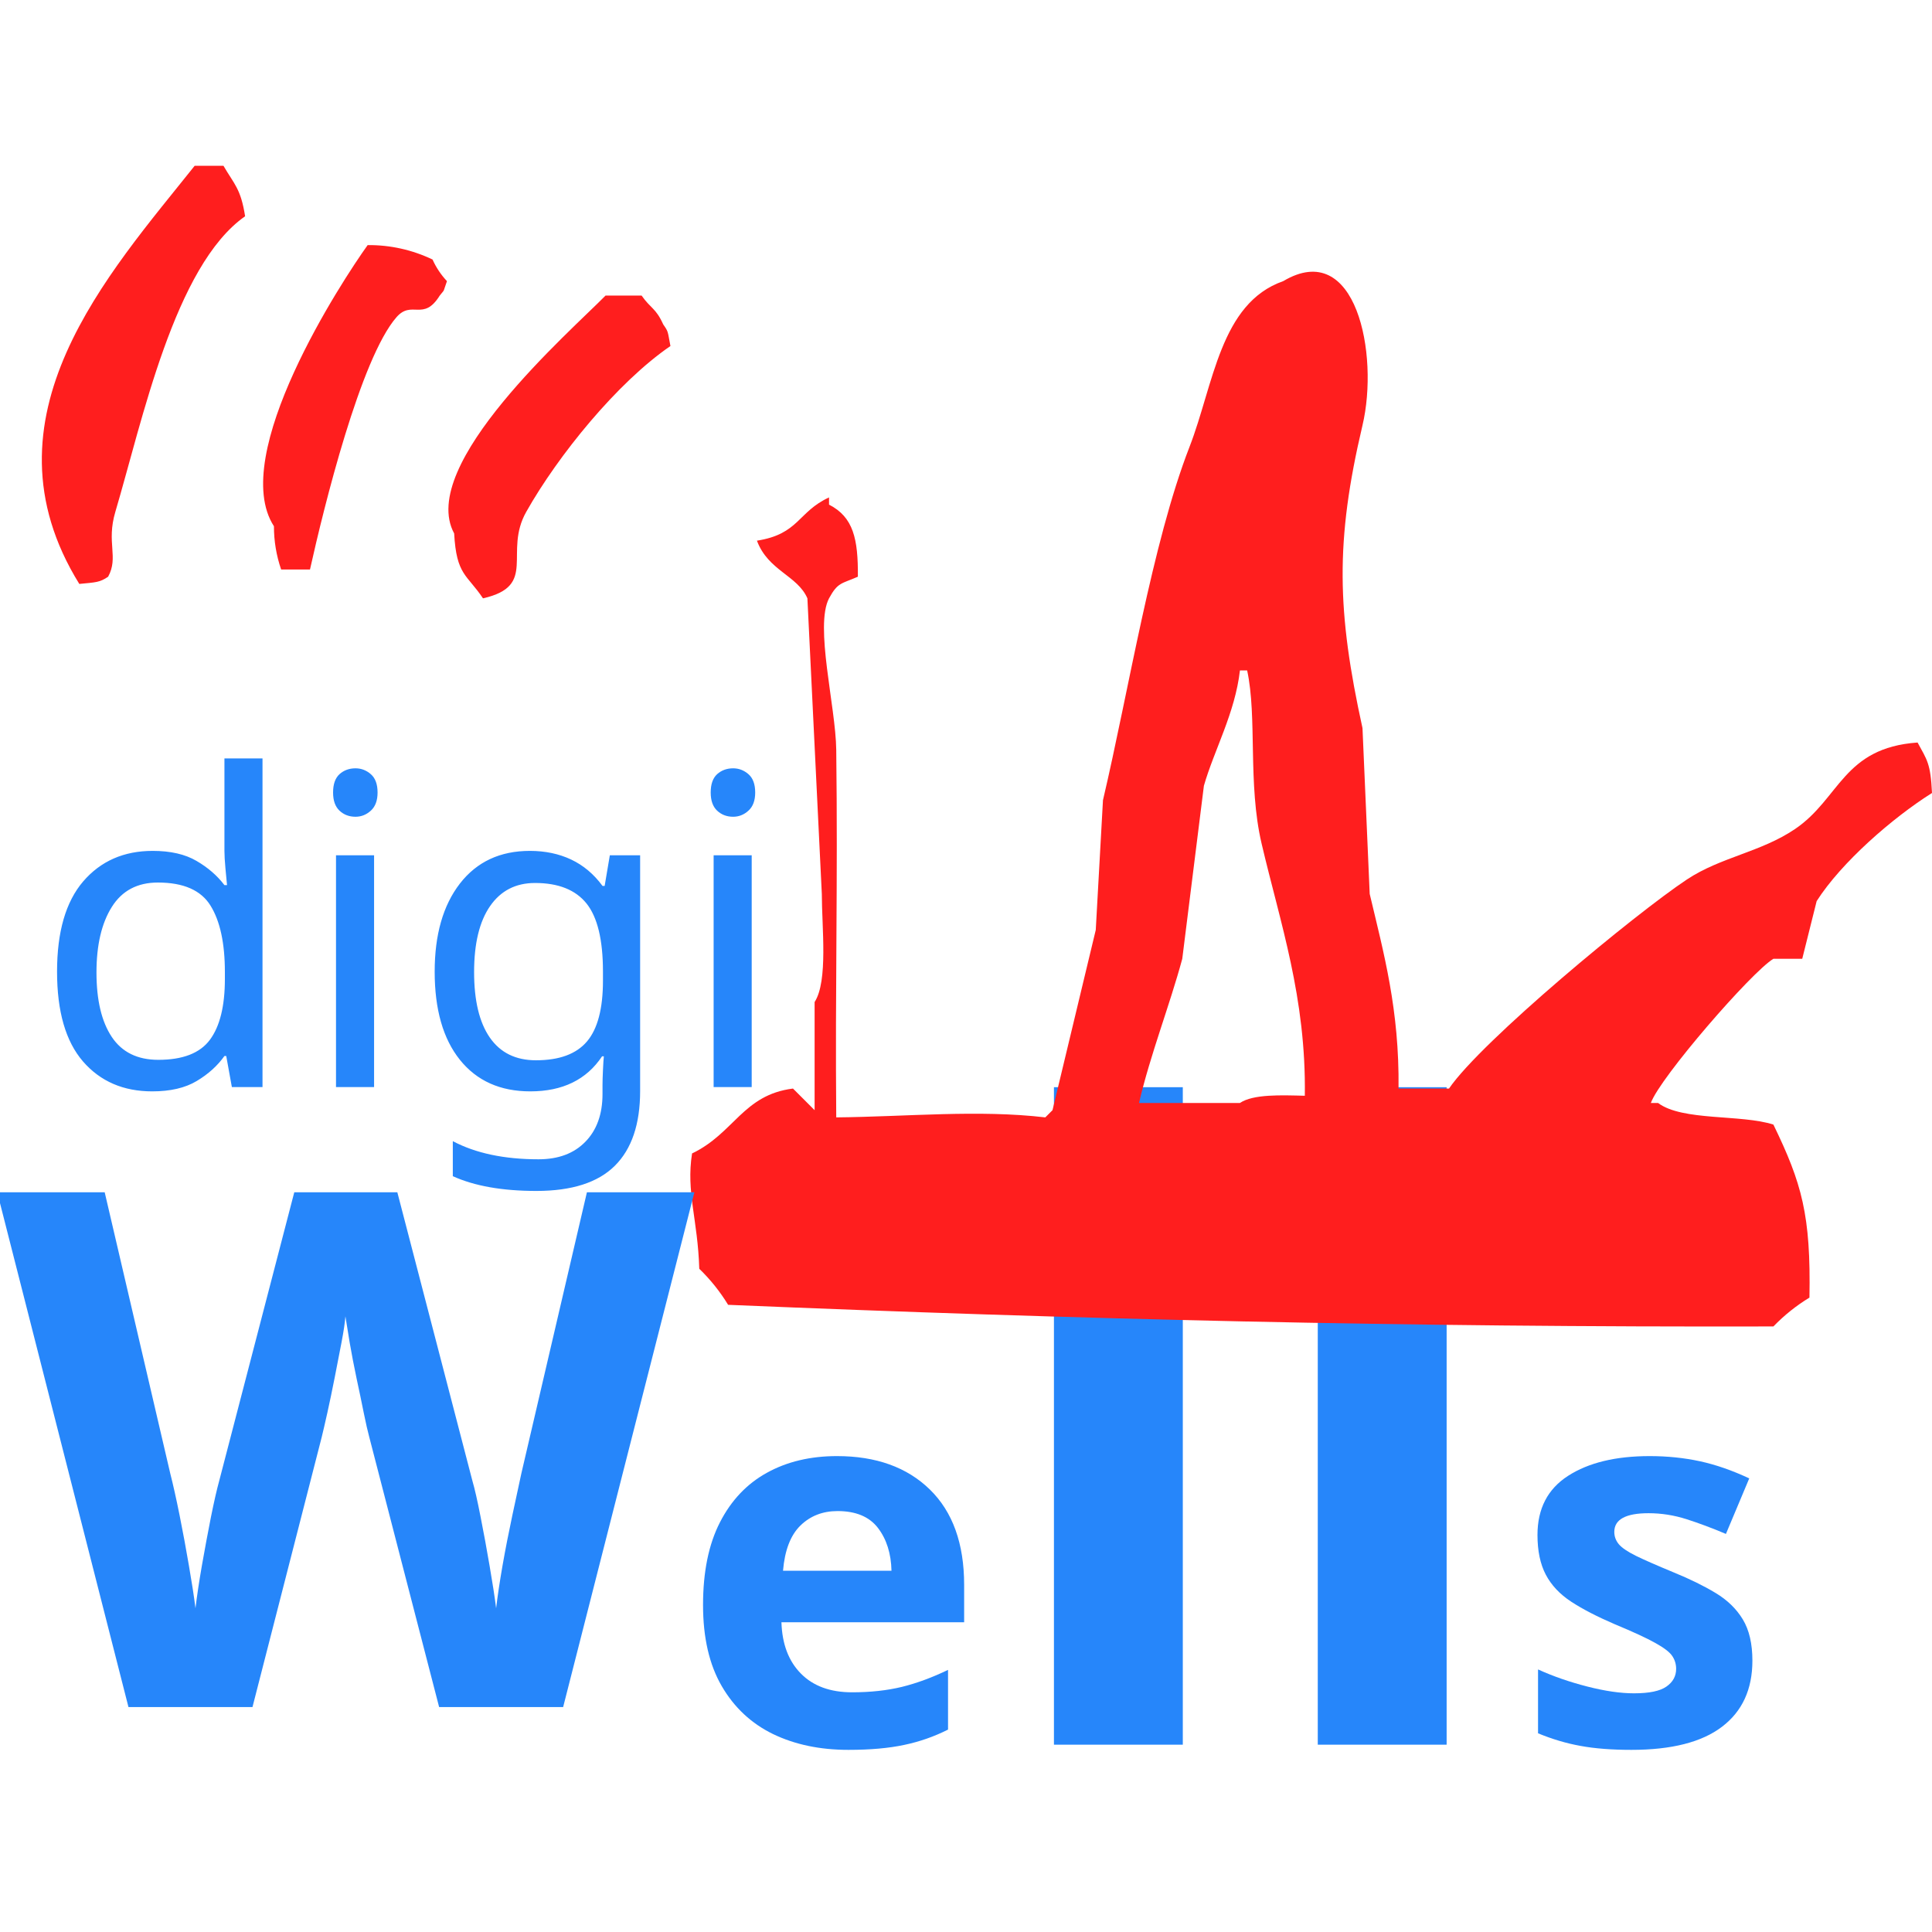
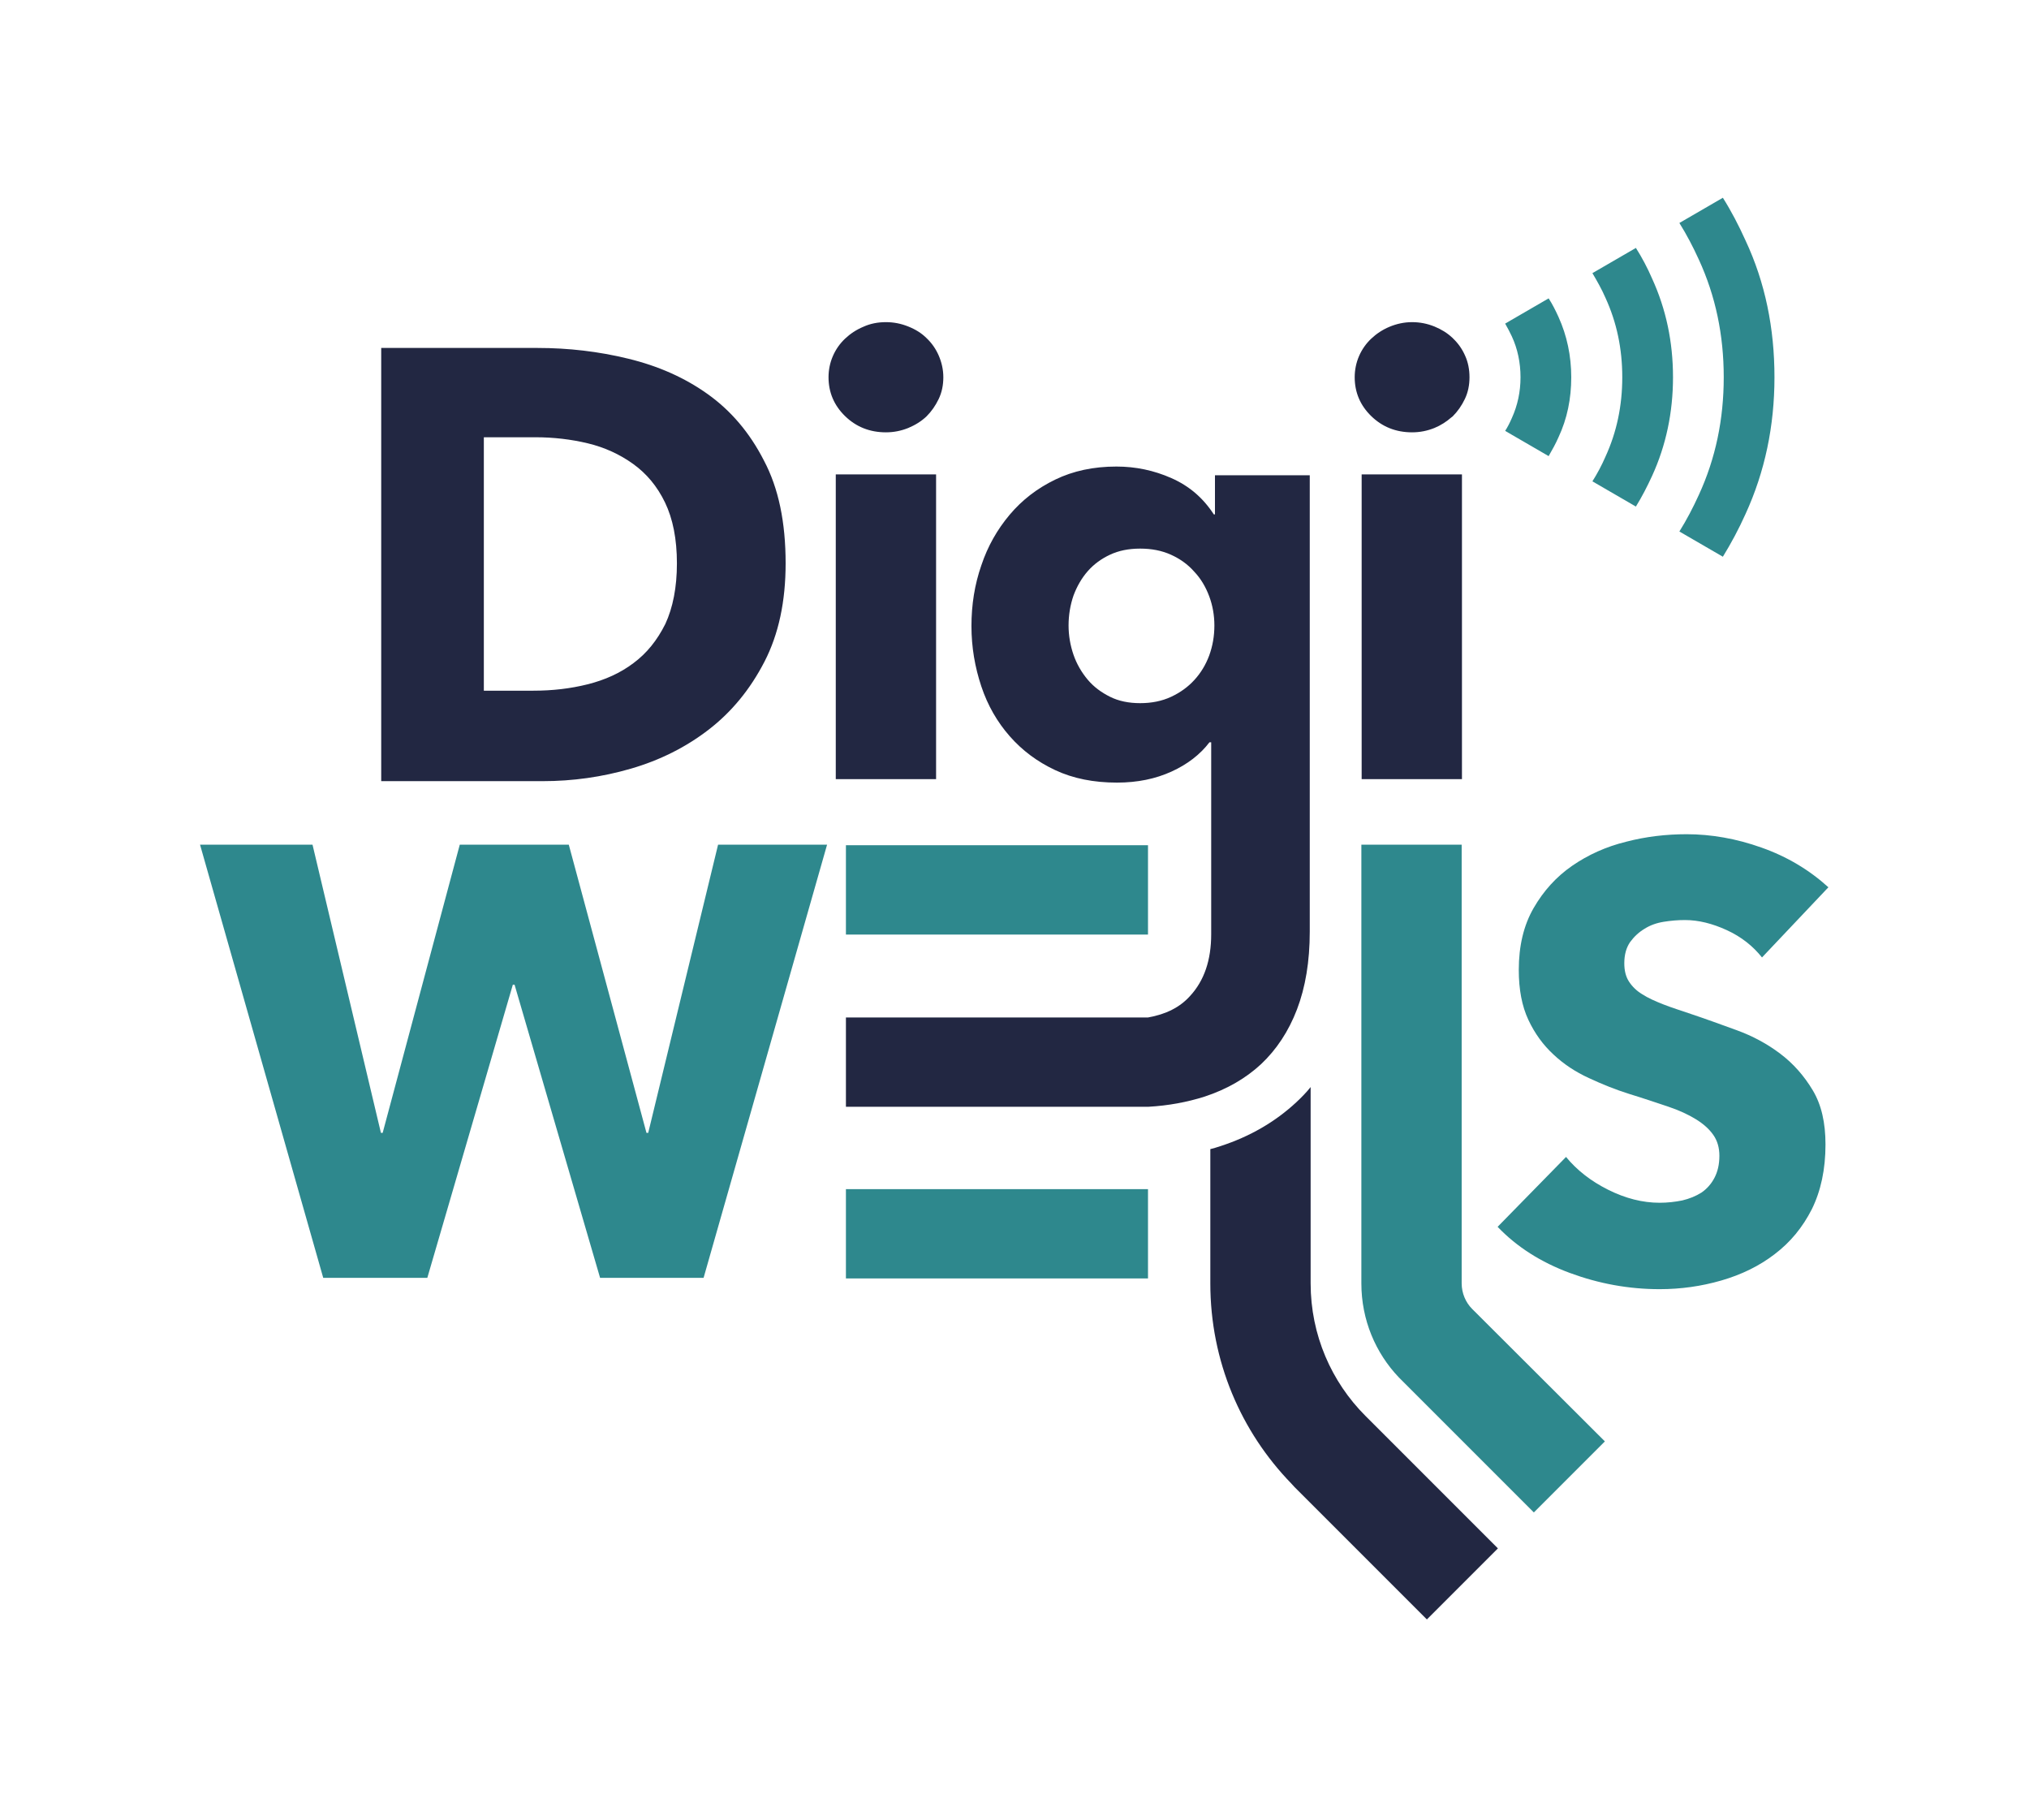
- <svg xmlns="http://www.w3.org/2000/svg" width="193.978" height="193.978" viewBox="0 0 268 268">
-   <defs>
-     <style>
-       .cls-1 {
-         font-size: 72px;
-       }
- 
-       .cls-1, .cls-4, .cls-5 {
-         fill: #2686fa;
-         font-family: "Chalkboard SE";
-       }
- 
-       .cls-1, .cls-4 {
-         font-weight: 700;
-       }
- 
-       .cls-2 {
-         font-size: 120px;
-       }
- 
-       .cls-3 {
-         fill: #ff1e1e;
-         fill-rule: evenodd;
-       }
- 
-       .cls-4 {
-         font-size: 100px;
-       }
- 
-       .cls-5 {
-         font-size: 60px;
-         font-weight: 300;
-       }
-     </style>
-   </defs>
-   <text id="ells_" data-name="ells " class="cls-1" x="94.289" y="242.016">e<tspan class="cls-2">ll</tspan>s<tspan> </tspan>
-   </text>
-   <path id="Color_Fill_1" data-name="Color Fill 1" class="cls-3" d="M-175,9h7c3.289,5.389,3.044,10.921,6,17l7,7q-0.5,3-1,6c-2.9.836-2.574,1.391-6,2-2.924-3.214-7.871-9.355-12-11,0.1,7.2-1.618,9.99-3,15-2.589.649-3.149,2.336-5,3l-6-1v3c0.511,0.927-.279,9.406-1,13-3.2.257-3.191,0.994-5,0-3.238-1.333-14.763-21.723-15-27,2.418-1.3,2.833-1.8,7-2,2.009,1.96,4.406,4.775,7,6q-0.5-6-1-12c5.614-4.216,6.784-8.9,17-9,1.021,0.8.274,0.355,2,1C-177.07,14.534-176.076,12.5-175,9ZM27,23h4c1.479,2.556,2.4,3.146,3,7-9.793,6.864-14.277,28.459-18,41-1.279,4.308.491,6.254-1,9-1.18.8-1.681,0.773-4,1C-3.3,57.911,15.191,37.846,27,23Zm-212,8a15.705,15.705,0,0,0-1,5l1,1,1-1c0.877-1.295.894-2.467,1-5h-2ZM51,34a20.382,20.382,0,0,1,9,2,10.949,10.949,0,0,0,2,3c-0.631,1.754-.193.971-1,2-2.277,3.666-3.869.561-6,3-4.974,5.693-10.062,26.277-12,35H39a18.311,18.311,0,0,1-1-6C31.609,63.131,47.473,38.908,51,34ZM194,151h7c4.494-6.586,25.889-24.287,33-29,4.713-3.124,10.247-3.782,15-7,6.237-4.223,6.653-11.269,17-12,1.3,2.418,1.8,2.833,2,7-5.473,3.443-12.58,9.632-16,15q-1,4-2,8h-4c-3.06,1.847-15.744,16.49-17,20h1c3.375,2.538,11.534,1.55,16,3,3.946,8.137,5.206,12.551,5,24a24.935,24.935,0,0,0-5,4c-51.487.119-96.757-.986-145-3a24.956,24.956,0,0,0-4-5c-0.2-6.8-1.846-10.649-1-16,5.839-2.785,7.062-8.129,14-9l3,3V139c1.889-2.927,1-10.388,1-15q-1-20.5-2-41c-1.384-3.187-5.451-3.826-7-8,5.85-.914,5.656-4,10-6v1c3.388,1.731,4.045,4.78,4,10-2.273,1-2.774.745-4,3-2.013,3.857.925,14.979,1,21,0.234,18.693-.159,32.5,0,51,9.863-.1,19.685-1.092,29,0l1-1q3-12.5,6-25,0.5-9,1-18c3.59-15.259,6.8-35.61,12-49,3.364-8.662,4.244-19.931,13-23,10.126-6.02,13.327,10.145,11,20-3.809,16.133-3.533,25.861,0,42q0.5,11.5,1,23C191.948,132.216,194.127,140.071,194,151ZM84,41h5c1.285,1.834,1.968,1.712,3,4,0.752,1.073.6,0.946,1,3-7.363,5.044-15.591,15.177-20,23-3.2,5.673,1.656,10.257-6,12-2.23-3.335-3.688-3.195-4-9C57.842,64.476,79.16,45.938,84,41Zm97,111c0.195-13.647-3.412-23.943-6-35-1.935-8.267-.589-17.482-2-24h-1c-0.679,5.917-3.585,11.057-5,16q-1.5,12-3,24c-1.738,6.445-4.418,13.241-6,20h14C173.838,151.762,177.7,151.911,181,152Zm-490-16c23.686,0.067,44.133,16.123,44,40-2.091,1.121-1.832,1.434-5,2-9.284-17.621-24.072-32.663-48-30l-1-3c-0.8-1.18-.773-1.681-1-4a24.935,24.935,0,0,0,5-4C-312.28,137.007-310.4,136.961-309,136Zm98,6c16.4-.41,41.921,4.961,46,17,2.246,3.55-.637,7.359-5,8-7.412-6.853-23.42-10.985-34-14-5.281-1.5-13.757.706-18-2-0.8-1.18-.773-1.681-1-4,1.8-1.565,1.281-1.966,4-3C-217.372,142.994-212.614,143.041-211,142Zm-109,18,9,1c7.469,10.788,18.071,14.5,17,32-2.589,1.8-2.26,3.05-6,4-4.4-8.177-6.638-15.977-13-22-4.063-3.847-8.5-.49-11-6-0.877-1.295-.894-2.467-1-5A24.935,24.935,0,0,0-320,160Zm93,8c22.176-.689,44.942,1.692,45,23-0.8,1.021-.355.274-1,2h-4c-6.671-13.669-32.6-13.831-48-16v-4C-232.7,171.616-229.171,169.815-227,168Zm-109,23c11.659,0.2,20.228,8.6,20,21-2.281,1.225-2.251,1.638-6,2l-9-11c-5.88-3.737-9.317,1.593-10-8A24.935,24.935,0,0,0-336,191Zm104,2h12c2.577,2.657,20.227,16.261,5,18-2.436-2.449-6.56-6.922-10-8-6.964-2.183-10.746,5.061-12-5Z" />
-   <text id="W_" data-name="W " class="cls-4" x="-0.383" y="236.797">W </text>
-   <text id="digi" class="cls-5" x="4.617" y="150.797">digi</text>
+ <svg xmlns="http://www.w3.org/2000/svg" version="1.1" id="logo_RGB" x="0px" y="0px" viewBox="0 0 699.9 627.5" style="enable-background:new 0 0 699.9 627.5;" xml:space="preserve">
+   <style type="text/css">
+ 	.st0{fill:#222742;}
+ 	.st1{fill:#2E888D;}
+ </style>
+   <g>
+     <path class="st0" d="M516.7,534l-24.5,24.5l-45.7-45.7c-0.3-0.4-0.7-0.7-1-1.1c-17.4-17.9-28-42.2-28-69.1v-46.3   c1.1-0.3,2.3-0.6,3.4-1c10.2-3.3,19-8.4,26.3-15.2c1.7-1.6,3.4-3.3,4.9-5.2v67.7c0,17.8,7.2,34,18.9,45.7L516.7,534z M325.4,130.1   c0,2.7-0.5,5.2-1.6,7.5s-2.5,4.3-4.2,6c-1.8,1.7-3.9,3-6.3,4c-2.5,1-5,1.5-7.7,1.5c-5.6,0-10.3-1.9-14.1-5.6   c-3.8-3.7-5.7-8.2-5.7-13.4c0-2.5,0.5-5,1.5-7.3s2.4-4.3,4.2-6c1.8-1.7,3.9-3.1,6.3-4.1c2.4-1.1,5-1.6,7.8-1.6   c2.7,0,5.2,0.5,7.7,1.5s4.6,2.3,6.3,4c1.8,1.7,3.2,3.7,4.2,6S325.4,127.4,325.4,130.1z M288.3,268.7V163.6h34.6v105.1H288.3z    M469.7,163.6h34.6v105.1h-34.6V163.6z M271,194.3c0,13.1-2.4,24.4-7.3,33.9c-4.9,9.5-11.3,17.3-19.2,23.4   c-7.9,6.1-16.9,10.6-26.9,13.5s-20.1,4.3-30.4,4.3h-55.7V120h54c10.5,0,21,1.2,31.2,3.7c10.3,2.5,19.4,6.5,27.4,12.2   s14.5,13.3,19.4,22.9C268.6,168.4,271,180.2,271,194.3z M233.5,194.3c0-8.4-1.4-15.4-4.1-21c-2.7-5.6-6.4-10-11-13.3   s-9.8-5.7-15.6-7.1c-5.8-1.4-11.9-2.1-18-2.1h-17.9v87.4H184c6.5,0,12.7-0.7,18.7-2.2s11.3-3.9,15.8-7.3c4.6-3.4,8.2-7.9,11-13.5   C232.1,209.6,233.5,202.6,233.5,194.3z M451.8,163.8v157.5c0,10.3-1.5,19.2-4.4,26.8c-2.9,7.6-7.1,13.9-12.4,18.9   c-5.4,5-11.9,8.7-19.5,11.2c-6,1.9-12.4,3.1-19.4,3.5H291.8v-30.8H396c6.2-1.1,11-3.5,14.5-7.4c4.9-5.3,7.3-12.4,7.3-21.3V256h-0.6   c-3.2,4.2-7.6,7.6-13.1,10.1s-11.7,3.8-18.8,3.8c-8,0-15.1-1.4-21.3-4.3c-6.2-2.9-11.4-6.8-15.7-11.7c-4.3-4.9-7.6-10.6-9.8-17.2   s-3.4-13.5-3.4-20.8s1.1-14.3,3.4-20.9c2.2-6.6,5.5-12.4,9.8-17.5s9.5-9.1,15.7-12.1s13.2-4.5,21.1-4.5c6.6,0,12.9,1.3,19,4   s10.9,6.8,14.6,12.5h0.4v-13.5h32.7V163.8z M418.9,215.7c0-3.5-0.6-6.9-1.8-10.1c-1.2-3.2-2.9-6.1-5.2-8.5c-2.2-2.5-4.9-4.4-8-5.8   c-3.1-1.4-6.6-2.1-10.6-2.1s-7.4,0.7-10.4,2.1c-3,1.4-5.6,3.3-7.7,5.7s-3.7,5.2-4.9,8.4c-1.1,3.2-1.7,6.7-1.7,10.3   c0,3.5,0.6,6.9,1.7,10.1c1.1,3.2,2.8,6.1,4.9,8.6s4.7,4.4,7.7,5.9s6.5,2.2,10.4,2.2s7.5-0.7,10.7-2.2s5.8-3.4,8-5.8   c2.2-2.4,3.9-5.2,5.1-8.4C418.3,222.8,418.9,219.4,418.9,215.7z M506.9,130.1c0,2.7-0.5,5.2-1.6,7.5s-2.5,4.3-4.2,6   c-0.1,0.1-0.3,0.2-0.4,0.3c-1.7,1.5-3.7,2.8-5.9,3.7c-2.5,1-5,1.5-7.7,1.5c-5.6,0-10.3-1.9-14.1-5.6c-3.8-3.7-5.7-8.2-5.7-13.4   c0-2.5,0.5-5,1.5-7.3s2.4-4.3,4.2-6s3.9-3.1,6.3-4.1s5-1.6,7.8-1.6c2.7,0,5.2,0.5,7.7,1.5c2.4,1,4.4,2.2,6.2,3.9   c0.1,0,0.1,0.1,0.2,0.2c1.8,1.7,3.2,3.7,4.2,6C506.4,124.9,506.9,127.4,506.9,130.1z" />
+     <path class="st1" d="M553.6,497.1l-24.5,24.5l-14.4-14.4l-31.3-31.3c-0.3-0.3-0.6-0.6-0.9-0.9c-8-8.4-12.9-19.8-12.9-32.4V291.3   h34.6v151.3c0,3.4,1.4,6.6,3.6,8.8L553.6,497.1z M291.8,440.9H396v-30.8H291.8V440.9z M291.8,291.5H396v30.8H291.8V291.5z    M242.7,440.7H207l-29.5-101.1h-0.6l-29.5,101.1h-35.9L69,291.3h38.8l23.6,99.4h0.6l26.6-99.4h37.6l26.8,99.4h0.6l24.1-99.4h37.6   L242.7,440.7z M607.8,330.2c-3.1-3.9-7.1-7.1-12.1-9.4s-9.8-3.5-14.5-3.5c-2.4,0-4.8,0.2-7.3,0.6s-4.7,1.2-6.6,2.4   c-2,1.2-3.6,2.7-5,4.6c-1.3,1.9-2,4.3-2,7.3c0,2.5,0.5,4.6,1.6,6.3c1.1,1.7,2.6,3.2,4.6,4.4c2,1.3,4.5,2.4,7.3,3.5s6,2.1,9.5,3.3   c5.1,1.7,10.3,3.6,15.8,5.6s10.5,4.7,15,8.1s8.2,7.6,11.2,12.6s4.4,11.2,4.4,18.7c0,8.6-1.6,16-4.7,22.3   c-3.2,6.3-7.4,11.4-12.8,15.5c-5.3,4.1-11.5,7.1-18.4,9.1s-14,3-21.3,3c-10.7,0-21-1.9-31-5.6s-18.3-9-24.9-15.9l23.6-24.1   c3.7,4.5,8.5,8.3,14.5,11.3s11.9,4.5,17.8,4.5c2.7,0,5.3-0.3,7.8-0.8c2.5-0.6,4.7-1.5,6.6-2.7c1.9-1.3,3.4-3,4.5-5.1   s1.7-4.6,1.7-7.6c0-2.8-0.7-5.2-2.1-7.2c-1.4-2-3.4-3.8-6-5.4s-5.8-3.1-9.7-4.4s-8.3-2.8-13.2-4.3c-4.8-1.5-9.5-3.4-14-5.5   c-4.6-2.1-8.7-4.8-12.2-8.1c-3.6-3.3-6.5-7.3-8.7-12s-3.3-10.4-3.3-17.2c0-8.3,1.7-15.4,5.1-21.3c3.4-5.9,7.8-10.8,13.3-14.6   c5.5-3.8,11.7-6.6,18.6-8.3c6.9-1.8,13.9-2.6,20.9-2.6c8.4,0,17.1,1.5,25.8,4.6c8.8,3.1,16.5,7.7,23.1,13.7L607.8,330.2z    M542,130.1c0,7.4-1.4,14.3-4.4,20.7c-1,2.3-2.2,4.4-3.4,6.5l-15-8.7c0.9-1.4,1.6-2.8,2.3-4.4c2-4.4,3-9.1,3-14.1s-1-9.8-3-14.1   c-0.7-1.5-1.5-3-2.3-4.4l15-8.7c1.3,2,2.4,4.2,3.4,6.4C540.5,115.7,542,122.7,542,130.1z M577.1,130.1c0,12.1-2.4,23.5-7.2,34   c-1.7,3.7-3.5,7.2-5.6,10.6l-15-8.7c1.7-2.7,3.2-5.5,4.5-8.5c3.9-8.5,5.8-17.6,5.8-27.4c0-9.8-1.9-18.9-5.8-27.4   c-1.3-3-2.9-5.8-4.5-8.5l15-8.7c2.1,3.3,4,6.9,5.6,10.6C574.7,106.6,577.1,117.9,577.1,130.1z M612.1,130.1   c0,16.8-3.3,32.6-10,47.2c-2.3,5.1-4.9,10-7.8,14.7l-15-8.7c2.5-4,4.7-8.2,6.7-12.6c5.8-12.6,8.6-26.1,8.6-40.6   c0-14.5-2.8-28-8.6-40.6c-2-4.4-4.2-8.6-6.7-12.6l15-8.7c2.9,4.6,5.5,9.6,7.8,14.7C608.9,97.4,612.1,113.2,612.1,130.1z" />
+   </g>
</svg>
